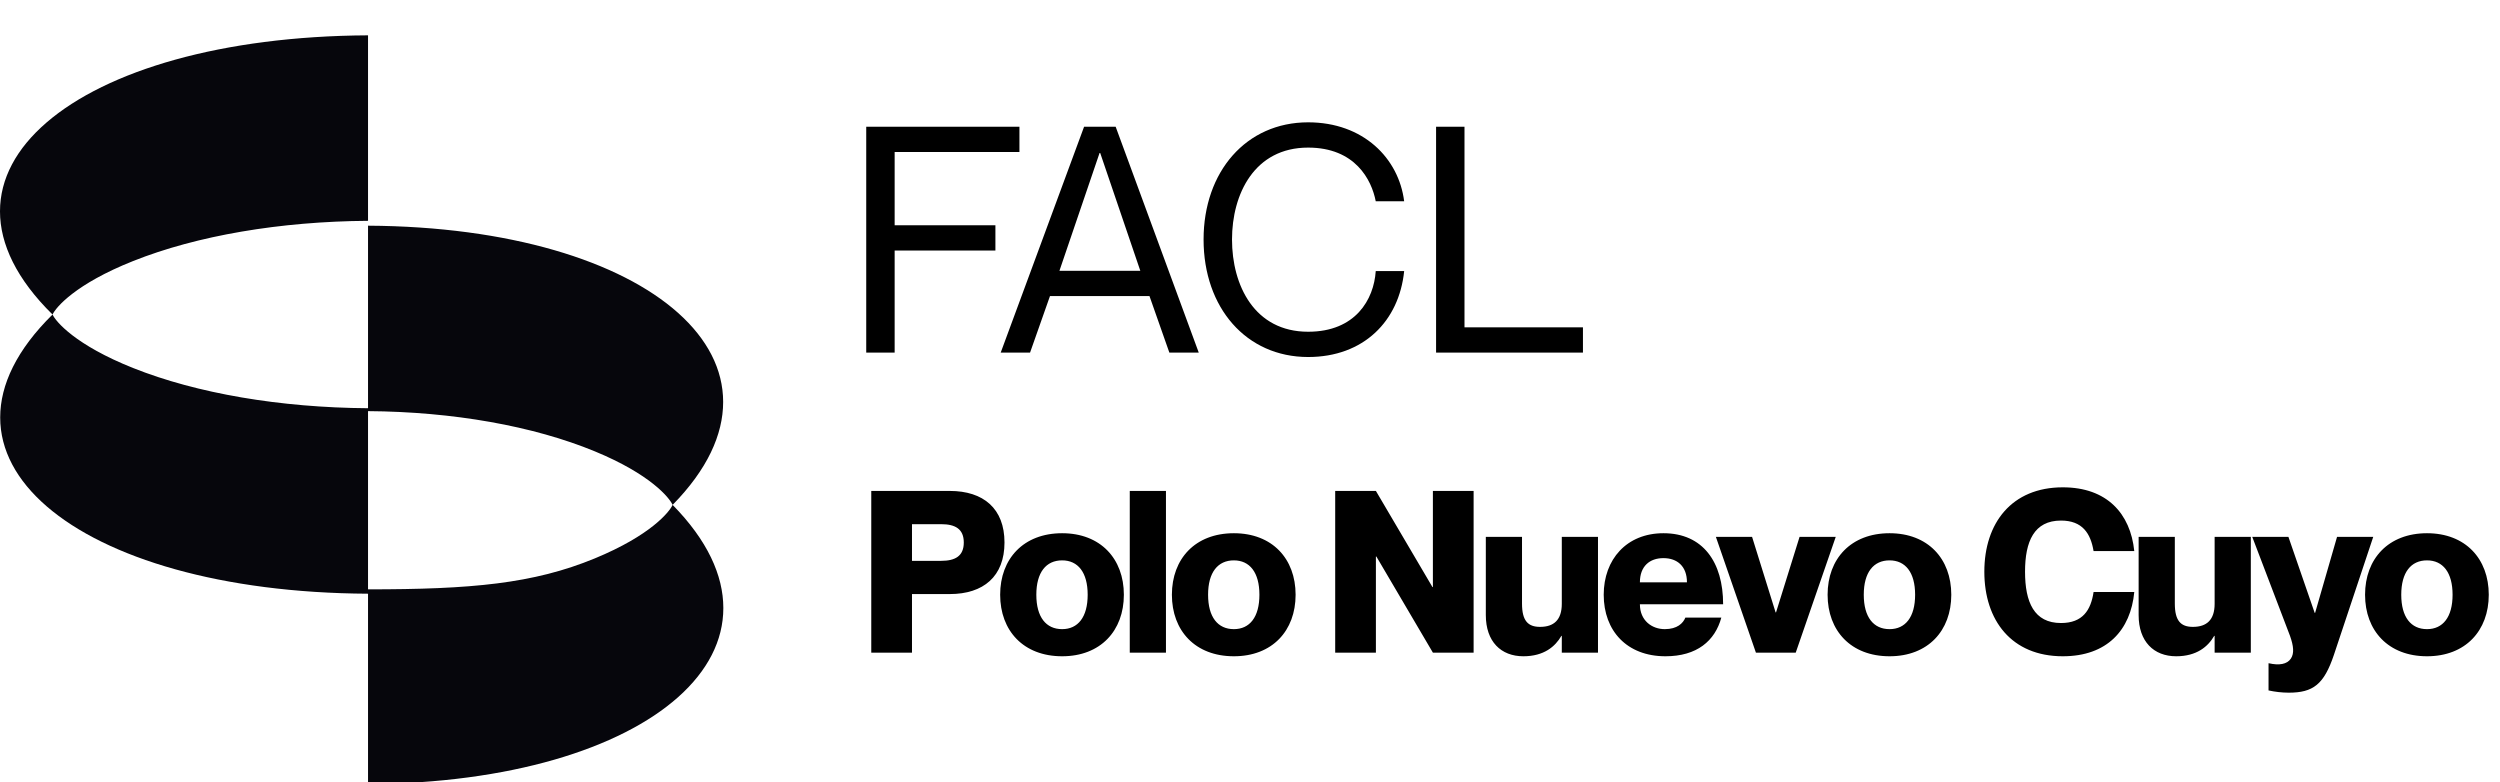
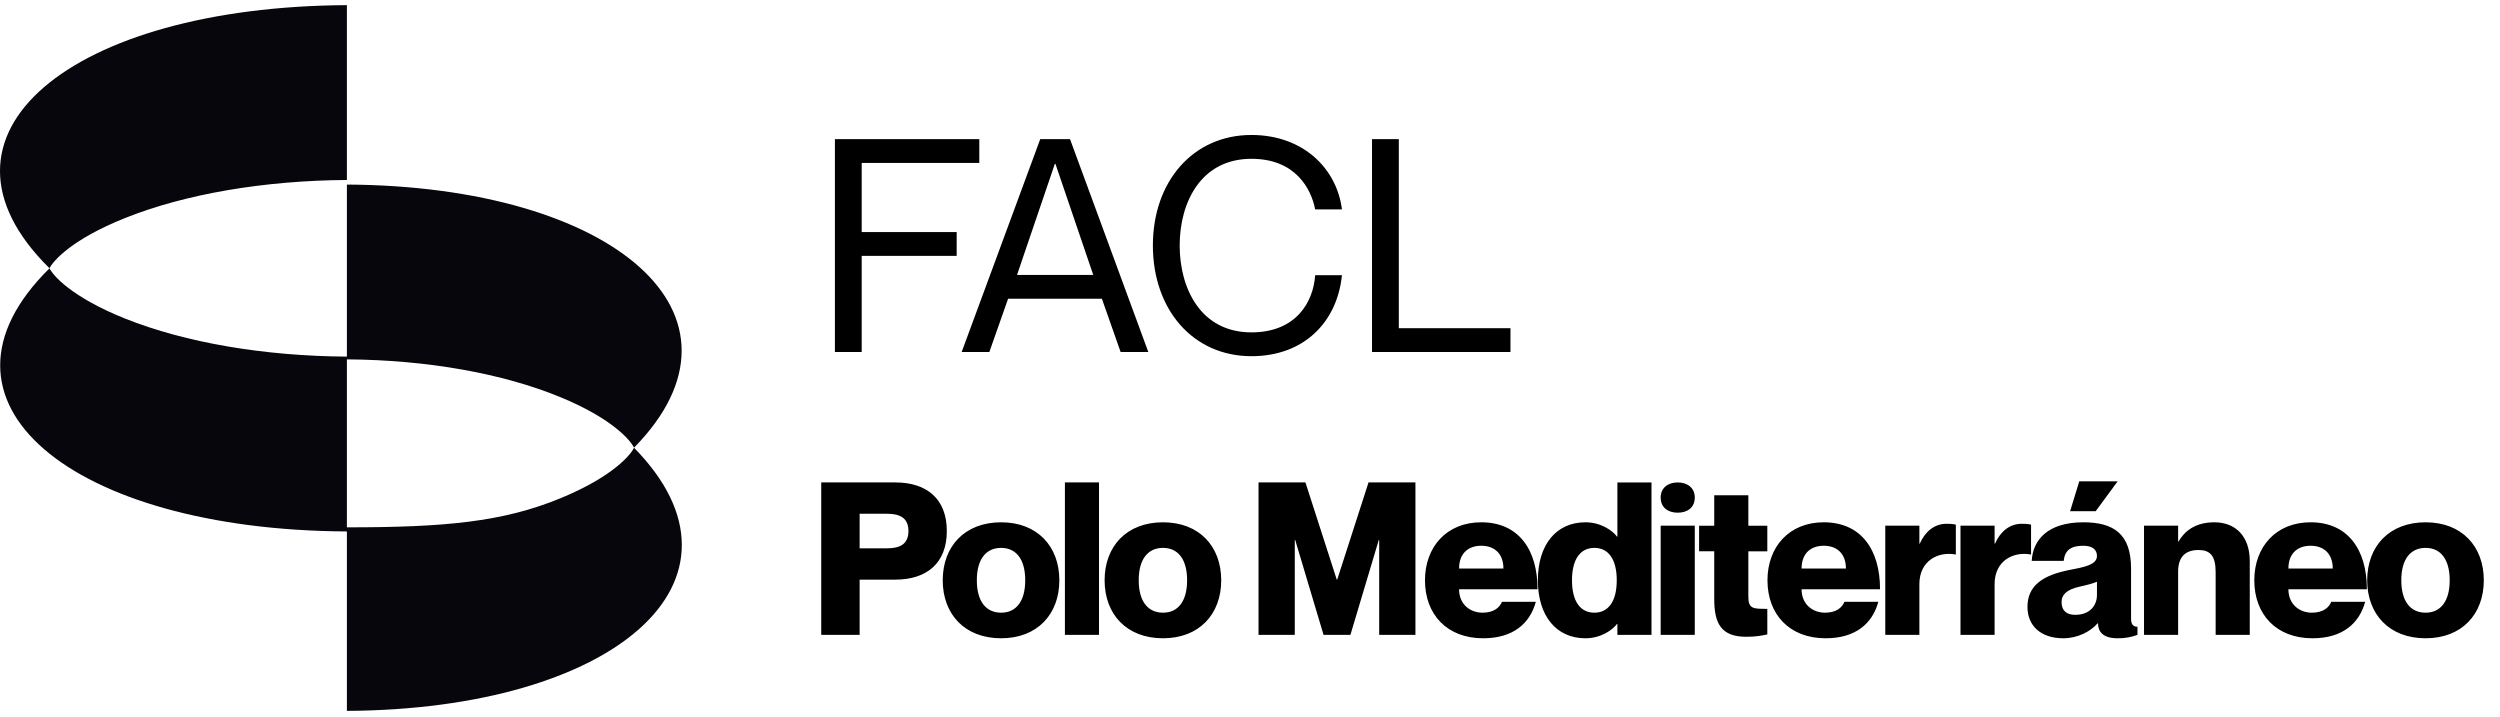
- <svg xmlns="http://www.w3.org/2000/svg" viewBox="0 0 128 40">
-   <path d="M 45.806 11.535 L 50.965 11.535 L 50.965 12.829 L 45.806 12.829 L 45.806 18.053 L 44.351 18.053 L 44.351 6.489 L 52.195 6.489 L 52.195 7.783 L 45.806 7.783 Z M 58.853 15.158 L 53.759 15.158 L 52.739 18.053 L 51.236 18.053 L 55.505 6.489 L 57.122 6.489 L 61.376 18.053 L 59.871 18.053 L 58.853 15.158 Z M 54.243 13.865 L 58.384 13.865 L 56.33 7.832 L 56.298 7.832 L 54.243 13.864 Z M 70.438 10.306 C 70.227 9.207 69.386 7.557 66.976 7.557 C 64.227 7.557 63.079 9.934 63.079 12.263 C 63.079 14.609 64.227 16.985 66.976 16.985 C 69.403 16.985 70.341 15.336 70.438 13.88 L 71.893 13.88 C 71.634 16.436 69.823 18.279 66.976 18.279 C 63.806 18.279 61.623 15.756 61.623 12.263 C 61.623 8.786 63.806 6.263 66.976 6.263 C 69.807 6.263 71.618 8.107 71.893 10.306 Z M 73.527 6.489 L 74.982 6.489 L 74.982 16.759 L 81.047 16.759 L 81.047 18.053 L 73.527 18.053 Z M 44.609 33.416 L 44.609 25.136 L 48.628 25.136 C 50.353 25.136 51.43 26.039 51.43 27.776 C 51.43 29.512 50.353 30.416 48.628 30.416 L 46.694 30.416 L 46.694 33.415 L 44.609 33.415 Z M 46.694 26.839 L 46.694 28.715 L 48.188 28.715 C 48.906 28.715 49.346 28.471 49.346 27.776 C 49.346 27.081 48.906 26.838 48.188 26.838 L 46.693 26.838 Z M 54.381 33.601 C 52.401 33.601 51.208 32.293 51.208 30.451 C 51.208 28.61 52.401 27.301 54.381 27.301 C 56.349 27.301 57.542 28.61 57.542 30.451 C 57.542 32.293 56.349 33.601 54.381 33.601 Z M 54.381 32.212 C 55.191 32.212 55.689 31.598 55.689 30.451 C 55.689 29.305 55.191 28.691 54.381 28.691 C 53.559 28.691 53.06 29.305 53.06 30.451 C 53.06 31.598 53.559 32.212 54.381 32.212 Z M 57.844 25.136 L 59.697 25.136 L 59.697 33.415 L 57.844 33.415 L 57.844 25.137 Z M 63.174 33.601 C 61.194 33.601 60.001 32.293 60.001 30.451 C 60.001 28.61 61.194 27.301 63.174 27.301 C 65.142 27.301 66.335 28.61 66.335 30.451 C 66.335 32.293 65.142 33.601 63.174 33.601 Z M 63.174 32.212 C 63.984 32.212 64.482 31.598 64.482 30.451 C 64.482 29.305 63.984 28.691 63.174 28.691 C 62.352 28.691 61.854 29.305 61.854 30.451 C 61.854 31.598 62.352 32.212 63.174 32.212 Z M 68.362 33.416 L 68.362 25.136 L 70.446 25.136 L 73.341 30.057 L 73.364 30.057 L 73.364 25.136 L 75.449 25.136 L 75.449 33.415 L 73.364 33.415 L 70.47 28.494 L 70.446 28.494 L 70.446 33.415 L 68.362 33.415 Z M 79.964 27.487 L 81.817 27.487 L 81.817 33.416 L 79.964 33.416 L 79.964 32.558 L 79.942 32.558 C 79.628 33.103 79.049 33.601 77.996 33.601 C 76.849 33.601 76.074 32.848 76.074 31.494 L 76.074 27.487 L 77.927 27.487 L 77.927 30.903 C 77.927 31.794 78.239 32.096 78.853 32.096 C 79.559 32.096 79.964 31.737 79.964 30.915 Z M 85.237 32.212 C 85.874 32.212 86.175 31.911 86.291 31.621 L 88.132 31.621 C 87.808 32.814 86.881 33.601 85.272 33.601 C 83.303 33.601 82.11 32.304 82.11 30.451 C 82.11 28.645 83.28 27.301 85.167 27.301 C 87.194 27.301 88.224 28.784 88.224 30.938 L 83.963 30.938 C 83.963 31.772 84.577 32.212 85.237 32.212 Z M 85.167 28.576 C 84.461 28.576 83.963 28.992 83.963 29.815 L 86.372 29.815 C 86.372 28.992 85.874 28.576 85.167 28.576 Z M 87.853 27.487 L 89.706 27.487 L 90.911 31.354 L 90.933 31.354 L 92.138 27.487 L 93.99 27.487 L 91.941 33.416 L 89.903 33.416 L 87.853 27.487 Z M 96.745 33.601 C 94.765 33.601 93.573 32.293 93.573 30.451 C 93.573 28.61 94.765 27.301 96.745 27.301 C 98.714 27.301 99.906 28.61 99.906 30.451 C 99.906 32.293 98.714 33.601 96.745 33.601 Z M 96.745 32.212 C 97.556 32.212 98.054 31.598 98.054 30.451 C 98.054 29.305 97.556 28.691 96.745 28.691 C 95.923 28.691 95.425 29.305 95.425 30.451 C 95.425 31.598 95.923 32.212 96.745 32.212 Z M 107.191 28.216 C 107.04 27.313 106.623 26.653 105.523 26.653 C 104.145 26.653 103.682 27.719 103.682 29.27 C 103.682 30.833 104.145 31.899 105.523 31.899 C 106.635 31.899 107.052 31.239 107.191 30.312 L 109.275 30.312 C 109.09 32.258 107.885 33.601 105.616 33.601 C 102.998 33.601 101.598 31.772 101.598 29.27 C 101.598 26.78 102.998 24.951 105.616 24.951 C 107.874 24.951 109.078 26.294 109.275 28.216 Z M 113.389 27.487 L 115.242 27.487 L 115.242 33.416 L 113.389 33.416 L 113.389 32.558 L 113.366 32.558 C 113.053 33.103 112.474 33.601 111.42 33.601 C 110.274 33.601 109.498 32.848 109.498 31.494 L 109.498 27.487 L 111.351 27.487 L 111.351 30.903 C 111.351 31.794 111.663 32.096 112.277 32.096 C 112.984 32.096 113.389 31.737 113.389 30.915 Z M 121.51 27.487 L 119.495 33.532 C 118.985 35.048 118.43 35.465 117.179 35.465 C 116.833 35.463 116.487 35.424 116.149 35.35 L 116.149 33.96 L 116.172 33.96 C 116.681 34.076 117.098 34.018 117.295 33.717 C 117.469 33.451 117.434 33.08 117.249 32.559 L 115.315 27.487 L 117.167 27.487 L 118.511 31.378 L 118.534 31.378 L 119.657 27.487 Z M 124.263 33.601 C 122.284 33.601 121.091 32.293 121.091 30.451 C 121.091 28.61 122.284 27.301 124.263 27.301 C 126.232 27.301 127.425 28.61 127.425 30.451 C 127.425 32.293 126.232 33.601 124.263 33.601 Z M 124.263 32.212 C 125.074 32.212 125.572 31.598 125.572 30.451 C 125.572 29.305 125.074 28.691 124.263 28.691 C 123.441 28.691 122.944 29.305 122.944 30.451 C 122.944 31.598 123.441 32.212 124.263 32.212 Z" fill="rgb(0,0,0)" />
-   <path d="M 18.843 11.306 C 14.342 11.336 10.078 12.065 6.814 13.366 C 3.856 14.543 2.86 15.737 2.69 16.104 C 2.86 16.47 3.86 17.664 6.814 18.842 C 10.078 20.142 14.338 20.871 18.843 20.901 L 18.843 11.555 C 33.305 11.635 41.527 18.627 34.438 25.85 C 41.549 33.095 33.305 40.065 18.843 40.144 L 18.843 30.398 C 3.864 30.318 -4.652 23.327 2.69 16.104 C -4.676 8.857 3.864 1.889 18.843 1.809 Z M 18.843 30.175 C 24.122 30.175 27.304 29.891 30.457 28.589 C 33.309 27.412 34.273 26.216 34.438 25.85 C 34.273 25.484 33.309 24.287 30.457 23.11 C 27.304 21.808 23.192 21.081 18.843 21.05 L 18.843 30.174 Z" fill="rgb(6,6,12)" />
+ <svg xmlns="http://www.w3.org/2000/svg" width="206" height="59" viewBox="0 0 209 59">
+   <path d="M72.038 18.969h7.94v1.991h-7.94V29h-2.24V11.203H81.87v1.991h-9.832v5.775Zm20.08 5.575h-7.841L82.708 29h-2.314l6.57-17.797h2.49L96 29h-2.315l-1.568-4.456Zm-7.095-1.99h6.372l-3.16-9.285h-.05l-3.162 9.284Zm24.924-5.477c-.324-1.692-1.618-4.231-5.327-4.231-4.231 0-5.999 3.659-5.999 7.243 0 3.61 1.768 7.268 5.999 7.268 3.734 0 5.178-2.539 5.327-4.779h2.24c-.398 3.933-3.186 6.77-7.567 6.77-4.879 0-8.239-3.883-8.239-9.259 0-5.352 3.36-9.235 8.239-9.235 4.356 0 7.144 2.838 7.567 6.223h-2.24Zm4.754-5.874h2.24v15.806h9.334V29h-11.574V11.203ZM68.656 52.645V39.901h6.185c2.655 0 4.313 1.39 4.313 4.063s-1.658 4.064-4.313 4.064h-2.976v4.615h-3.209Zm3.209-10.123v2.887h2.299c1.105 0 1.782-.375 1.782-1.444 0-1.07-.677-1.444-1.782-1.444h-2.3Zm11.83 10.408c-3.047 0-4.883-2.014-4.883-4.848s1.836-4.848 4.883-4.848c3.03 0 4.866 2.014 4.866 4.848s-1.836 4.848-4.866 4.848Zm0-2.139c1.248 0 2.014-.945 2.014-2.709 0-1.764-.766-2.709-2.014-2.709-1.265 0-2.032.945-2.032 2.709 0 1.764.767 2.709 2.032 2.709Zm5.33-10.89h2.852v12.743h-2.851V39.903Zm8.203 13.029c-3.047 0-4.883-2.014-4.883-4.848s1.836-4.848 4.883-4.848c3.03 0 4.866 2.014 4.866 4.848s-1.836 4.848-4.866 4.848Zm0-2.139c1.248 0 2.014-.945 2.014-2.709 0-1.764-.766-2.709-2.014-2.709-1.265 0-2.031.945-2.031 2.709 0 1.764.766 2.709 2.031 2.709Zm7.985 1.854V39.901h3.921l2.62 8.127h.036l2.619-8.127h3.921v12.742h-3.029v-7.93h-.036l-2.37 7.93h-2.246l-2.37-7.93h-.036v7.93h-3.03Zm18.727-1.854c.98 0 1.443-.463 1.622-.909h2.833c-.499 1.836-1.924 3.048-4.402 3.048-3.029 0-4.865-1.996-4.865-4.848 0-2.78 1.8-4.848 4.705-4.848 3.119 0 4.705 2.282 4.705 5.597h-6.559c0 1.283.945 1.96 1.961 1.96Zm-.107-5.596c-1.087 0-1.854.641-1.854 1.907h3.707c0-1.266-.766-1.907-1.853-1.907Zm11.381-5.293h2.851v12.742h-2.851v-.908h-.036c-.356.48-1.319 1.194-2.638 1.194-2.423 0-3.974-1.854-3.974-4.848 0-2.994 1.551-4.848 3.974-4.848 1.319 0 2.282.713 2.638 1.194h.036v-4.526Zm-1.925 10.889c1.158 0 1.871-.927 1.871-2.709s-.713-2.709-1.871-2.709c-1.159 0-1.871.927-1.871 2.709s.712 2.709 1.871 2.709Zm6.969-8.359c-.802 0-1.426-.427-1.426-1.265 0-.82.624-1.265 1.426-1.265.802 0 1.425.445 1.425 1.265 0 .838-.623 1.265-1.425 1.265Zm-1.426 1.087h2.851v9.126h-2.851v-9.126Zm8.916 2.14h-1.586v3.778c0 1.033.374 1.033 1.586 1.033v2.139c-.517.107-.962.196-1.764.196-2.086 0-2.674-1.105-2.674-3.155v-3.992h-1.265V43.52h1.265v-2.548h2.852v2.549h1.586v2.138Zm4.825 5.132c.98 0 1.443-.463 1.621-.909h2.834c-.499 1.836-1.925 3.048-4.402 3.048-3.03 0-4.866-1.996-4.866-4.848 0-2.78 1.801-4.848 4.706-4.848 3.118 0 4.705 2.282 4.705 5.597h-6.559c0 1.283.945 1.96 1.961 1.96Zm-.107-5.596c-1.088 0-1.854.641-1.854 1.907h3.707c0-1.266-.766-1.907-1.853-1.907Zm10.258-1.836c.249 0 .463 0 .784.071v2.495h-.036c-1.461-.267-3.012.535-3.012 2.478v4.242h-2.851v-9.126h2.851v1.498h.036c.445-1.016 1.23-1.658 2.228-1.658Zm6.288 0c.249 0 .463 0 .784.071v2.495h-.036c-1.461-.267-3.012.535-3.012 2.478v4.242h-2.851v-9.126h2.851v1.498h.036c.445-1.016 1.229-1.658 2.228-1.658Zm4.814-3.547h3.208l-1.835 2.496h-2.139l.766-2.495Zm1.48 6.238c0-.534-.375-.855-1.159-.855-1.033 0-1.532.392-1.622 1.265h-2.673c.089-1.746 1.337-3.226 4.313-3.226 2.566 0 3.992.998 3.992 3.868v4.188c0 .481.178.677.535.677v.678a4.51 4.51 0 0 1-1.658.285c-1.283 0-1.639-.606-1.639-1.248h-.036c-.588.677-1.657 1.248-2.869 1.248-1.925 0-2.994-1.087-2.994-2.62 0-1.818 1.336-2.656 3.475-3.083 1.176-.232 2.335-.41 2.335-1.177Zm-1.818 4.92c1.23 0 1.818-.785 1.818-1.658v-1.105c-.357.142-.802.267-1.462.41-1.123.25-1.497.713-1.497 1.283 0 .748.446 1.07 1.141 1.07Zm11.633-7.736c1.764 0 2.959 1.159 2.959 3.244v6.166h-2.852v-5.257c0-1.372-.481-1.836-1.426-1.836-1.087 0-1.711.553-1.711 1.818v5.276h-2.851v-9.126h2.851v1.32h.036c.481-.838 1.372-1.605 2.994-1.605Zm8.15 7.557c.981 0 1.444-.463 1.622-.909h2.834c-.499 1.836-1.925 3.048-4.402 3.048-3.03 0-4.866-1.996-4.866-4.848 0-2.78 1.8-4.848 4.705-4.848 3.119 0 4.706 2.282 4.706 5.597h-6.559c0 1.283.945 1.96 1.96 1.96Zm-.107-5.596c-1.087 0-1.853.641-1.853 1.907h3.707c0-1.266-.766-1.907-1.854-1.907Zm9.617 7.735c-3.048 0-4.883-2.014-4.883-4.848s1.835-4.848 4.883-4.848c3.03 0 4.865 2.014 4.865 4.848s-1.835 4.848-4.865 4.848Zm0-2.139c1.247 0 2.014-.945 2.014-2.709 0-1.764-.767-2.709-2.014-2.709-1.266 0-2.032.945-2.032 2.709 0 1.764.766 2.709 2.032 2.709Z" fill="#000" />
+   <path d="M29 14.616c-6.927.047-13.49 1.168-18.513 3.17C5.935 19.598 4.402 21.435 4.14 22c.262.564 1.801 2.401 6.347 4.215 5.024 2.001 11.58 3.122 18.513 3.169V15c22.259.122 34.913 10.884 24.003 22C63.947 48.151 51.259 58.878 29 59V44C5.947 43.877-7.16 33.117 4.14 22-7.196 10.847 5.947.123 29 0v14.616Zm0 29.04c8.126 0 13.023-.436 17.875-2.44 4.39-1.811 5.874-3.653 6.128-4.216-.254-.563-1.739-2.405-6.128-4.217C42.023 30.78 35.694 29.66 29 29.613v14.042Z" fill="#06060C" />
</svg>
